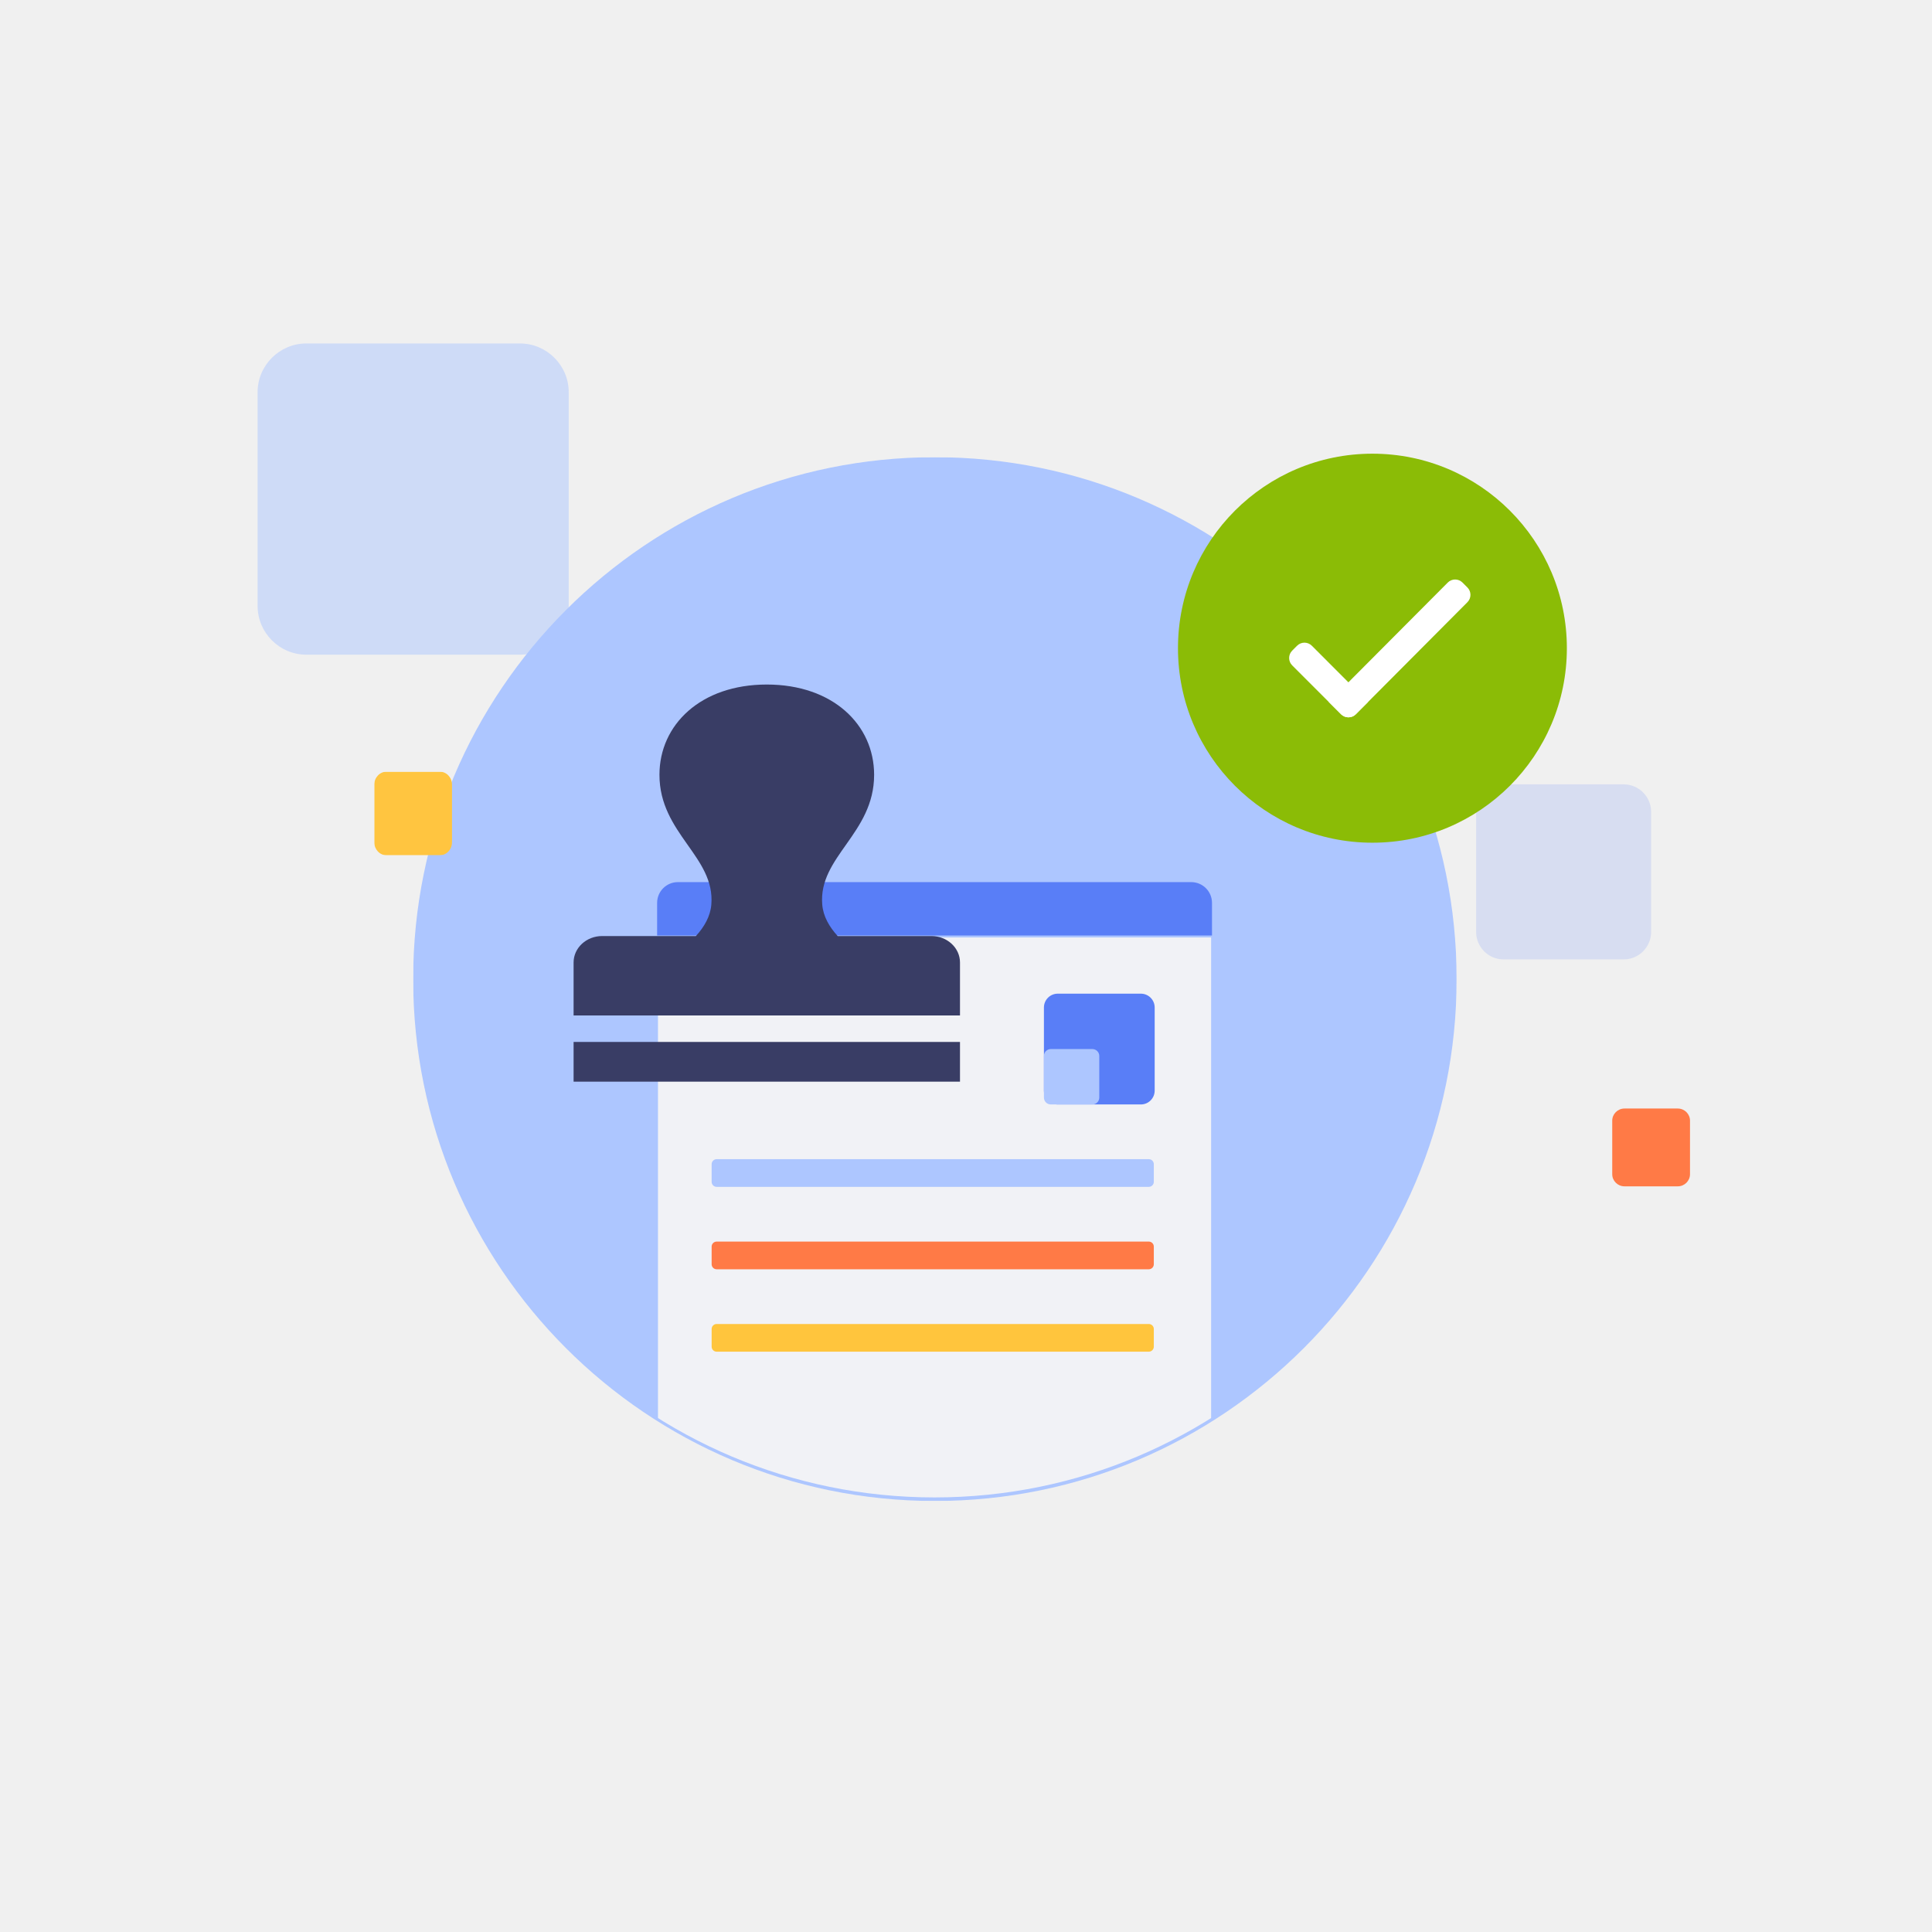
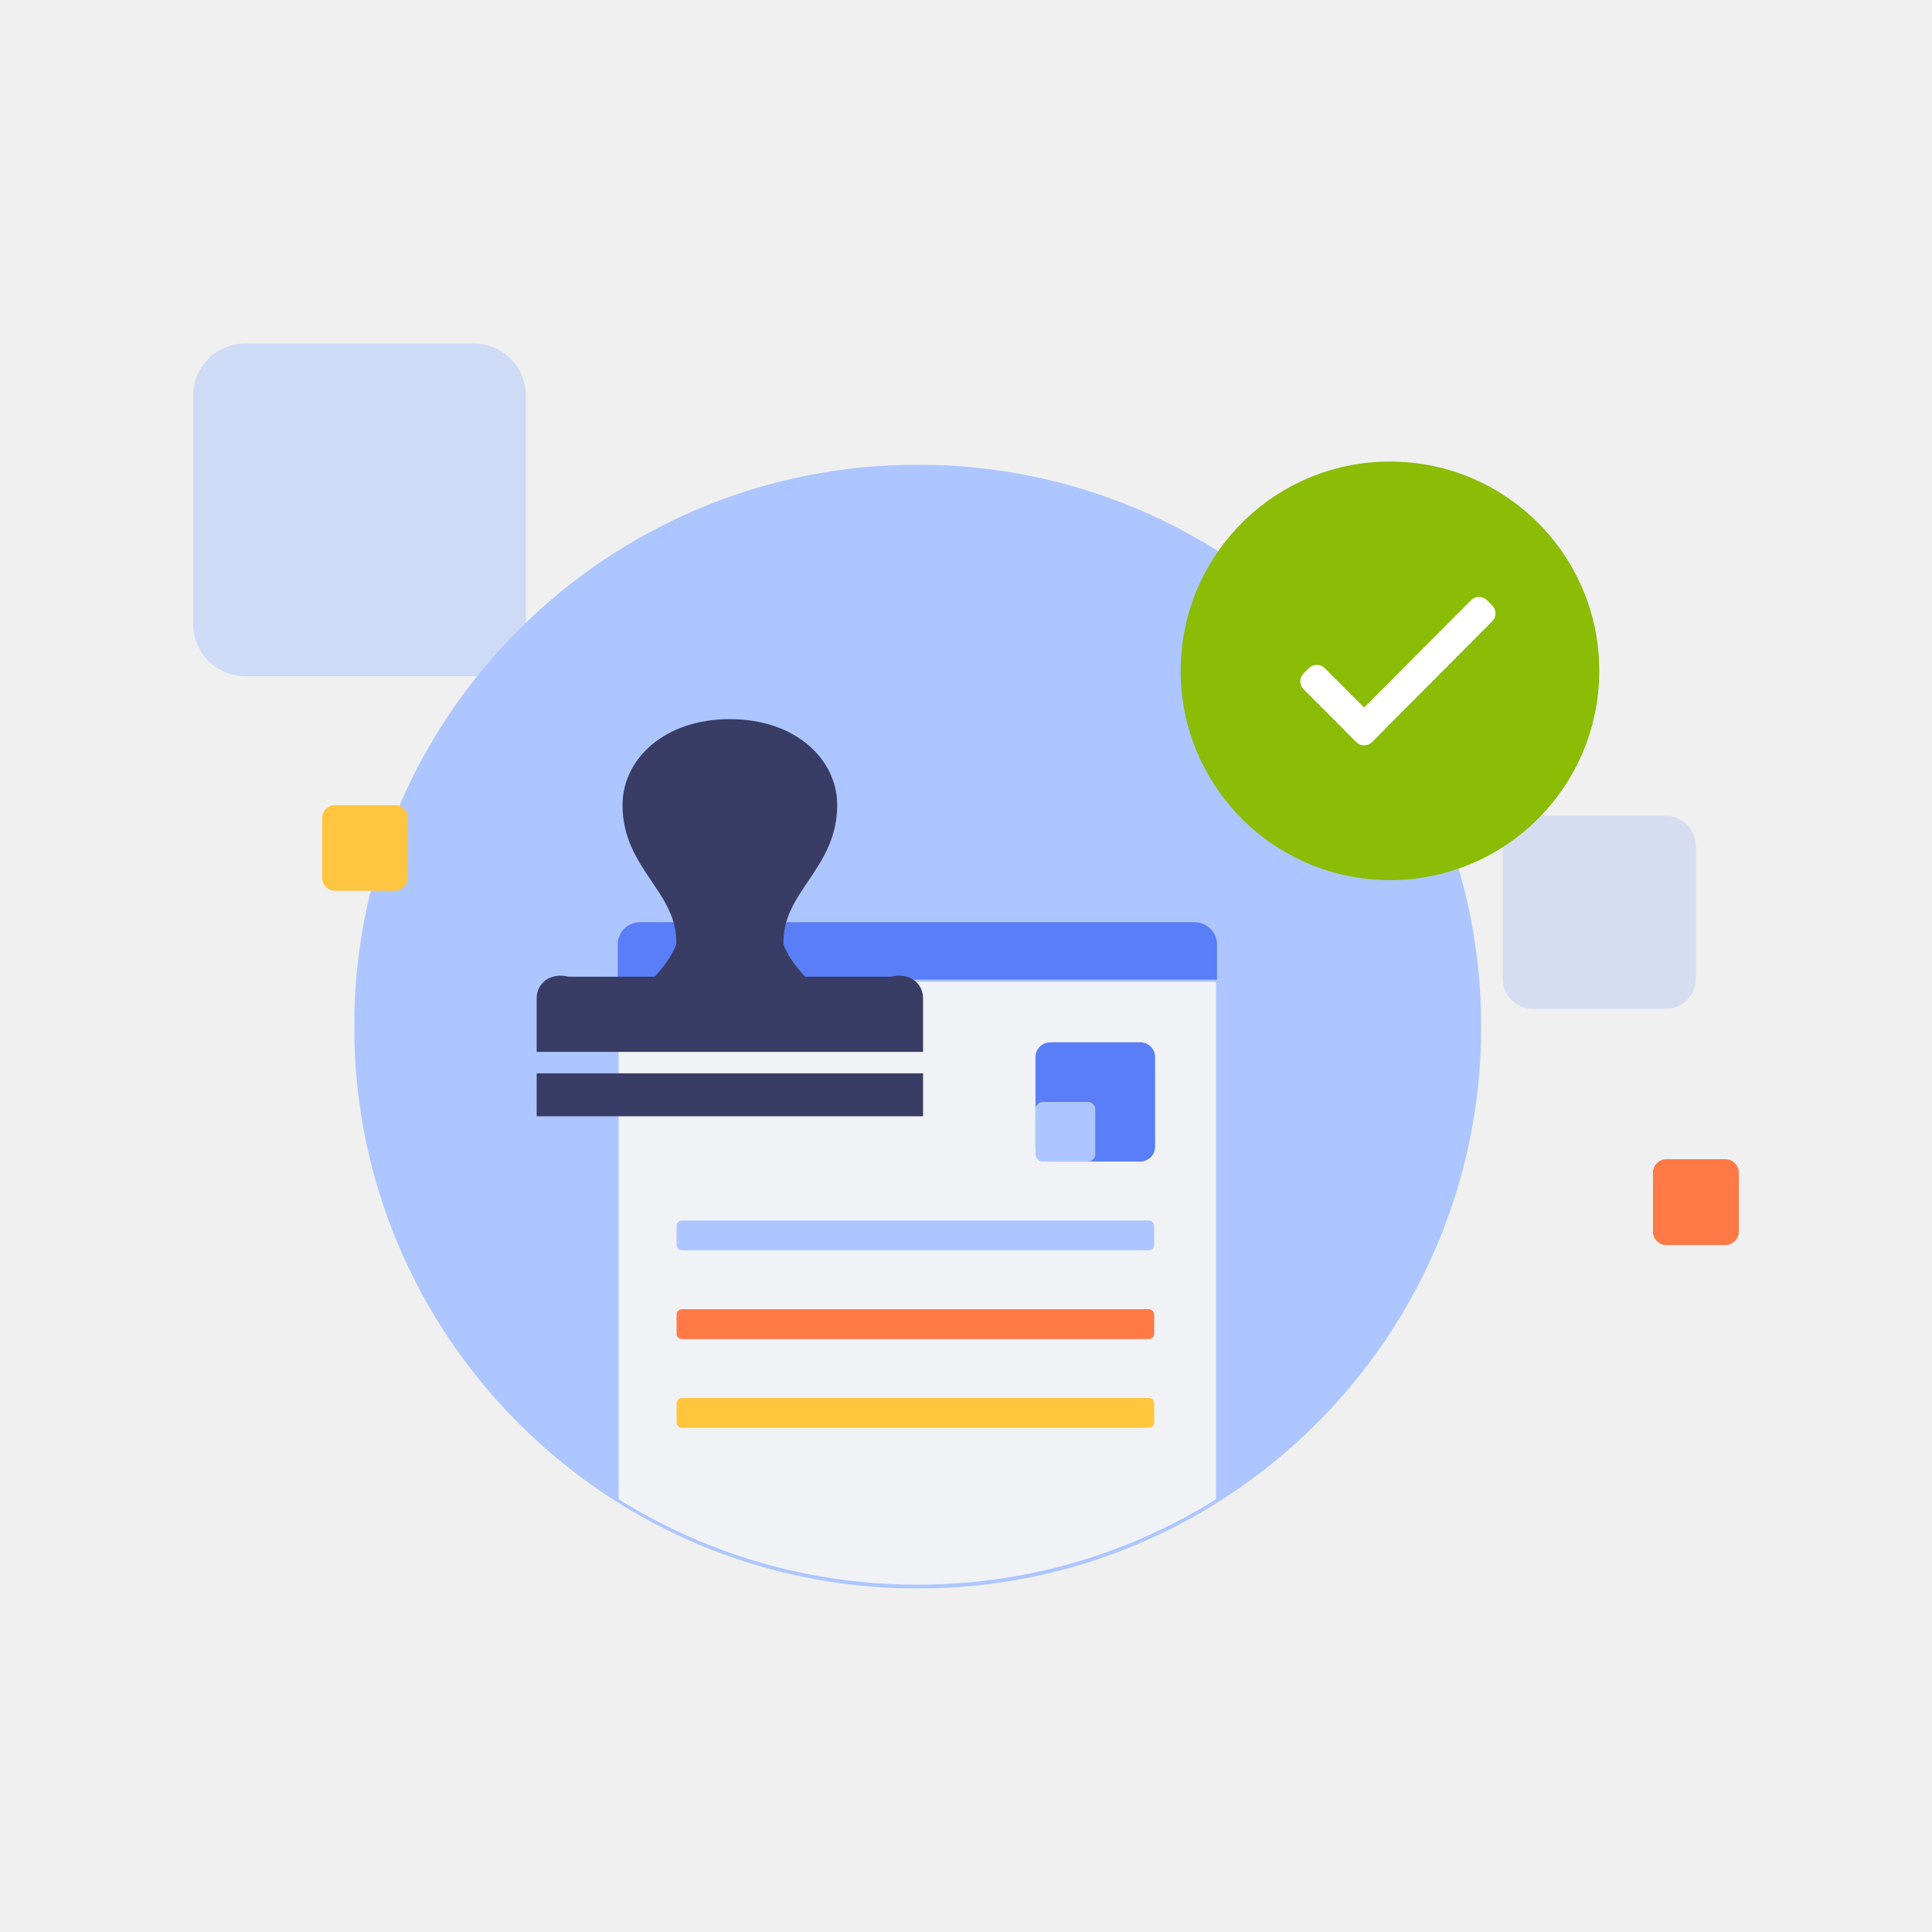
<svg xmlns="http://www.w3.org/2000/svg" xmlns:xlink="http://www.w3.org/1999/xlink" width="180px" height="180px" viewBox="0 0 180 180" version="1.1">
  <defs>
-     <polygon id="path-1" points="0 0 97.216 0 97.216 97.247 0 97.247" />
-     <path d="M48.579,0 C21.749,0 0,21.756 0,48.593 L0,48.593 C0,75.432 21.749,97.187 48.579,97.187 L48.579,97.187 C75.407,97.187 97.156,75.432 97.156,48.593 L97.156,48.593 C97.156,21.756 75.407,0 48.579,0 Z" id="path-3" />
-     <path d="M48.579,0 C21.749,0 0,21.756 0,48.593 L0,48.593 C0,75.432 21.749,97.187 48.579,97.187 L48.579,97.187 C75.407,97.187 97.156,75.432 97.156,48.593 L97.156,48.593 C97.156,21.756 75.407,0 48.579,0 Z" id="path-5" />
-     <path d="M48.579,0 C21.749,0 0,21.756 0,48.593 L0,48.593 C0,75.432 21.749,97.187 48.579,97.187 L48.579,97.187 C75.407,97.187 97.156,75.432 97.156,48.593 L97.156,48.593" id="path-7" />
-     <path d="M48.579,0 C21.749,0 0,21.756 0,48.593 C0,75.432 21.749,97.187 48.579,97.187 C75.407,97.187 97.156,75.432 97.156,48.593" id="path-9" />
-     <polygon id="path-11" points="0 0 7.246 0 7.246 7.786 0 7.786" />
-     <polygon id="path-13" points="0 4.04506753e-06 36.232 4.04506753e-06 36.232 36.244 0 36.244" />
+     <polygon id="path-1" points="0 0 105 0 105 104.707 0 104.707" />
+     <path d="M52.468,0 C23.49,0 0,23.425 0,52.32 L0,52.32 C0,81.218 23.49,104.642 52.468,104.642 L52.468,104.642 C81.445,104.642 104.936,81.218 104.936,52.32 L104.936,52.32 C104.936,23.425 81.445,0 52.468,0 Z" id="path-3" />
+     <path d="M52.468,0 C23.49,0 0,23.425 0,52.32 L0,52.32 C0,81.218 23.49,104.642 52.468,104.642 L52.468,104.642 C81.445,104.642 104.936,81.218 104.936,52.32 L104.936,52.32 C104.936,23.425 81.445,0 52.468,0 Z" id="path-5" />
+     <path d="M52.468,0 C23.49,0 0,23.425 0,52.32 L0,52.32 C0,81.218 23.49,104.642 52.468,104.642 L52.468,104.642 C81.445,104.642 104.936,81.218 104.936,52.32 L104.936,52.32" id="path-7" />
+     <path d="M52.468,0 C23.49,0 0,23.425 0,52.32 C0,81.218 23.49,104.642 52.468,104.642 C81.445,104.642 104.936,81.218 104.936,52.32" id="path-9" />
+     <polygon id="path-11" points="0 0 8 0 8 8 0 8" />
+     <polygon id="path-13" points="0 4.35267832e-06 39 4.35267832e-06 39 39 0 39" />
  </defs>
  <g id="1.通用/空状态/审核通过" stroke="none" stroke-width="1" fill="none" fill-rule="evenodd">
-     <g id="编组-8" transform="translate(24, 32)">
-       <g id="分组" transform="translate(14.49279, 10.32445)">
-         <g transform="translate(0, 0.271863)">
-           <mask id="mask-2" fill="white">
-             <use xlink:href="#path-1" />
+     <g id="编组-2" transform="translate(18, 32)">
+       <g id="编组-8">
+         <g id="分组" transform="translate(15, 11)">
+           <g transform="translate(0, 0.292717)">
+             <mask id="mask-2" fill="white">
+               <use xlink:href="#path-1" />
+             </mask>
+             <g id="Clip-2" />
+             <path d="M105.001,52.354 C105.001,81.268 81.494,104.707 52.501,104.707 C23.505,104.707 -0,81.268 -0,52.354 C-0,23.439 23.505,-0 52.501,-0 C81.494,-0 105.001,23.439 105.001,52.354" id="Fill-1" fill="#ADC6FF" mask="url(#mask-2)" />
+           </g>
+           <g id="文件">
+             <mask id="mask-4" fill="white">
+               <use xlink:href="#path-3" />
+             </mask>
+             <g id="Clip-4" />
+             <path d="M80.298,48.469 L80.298,111.427 C80.298,112.35 79.096,112.818 78.435,112.171 L74.583,107.713 L70.525,111.759 C69.717,112.565 68.408,112.573 67.59,111.777 L63.403,107.713 L59.43,111.728 C58.619,112.547 57.295,112.556 56.474,111.746 L52.38,107.713 L48.249,111.771 C47.435,112.57 46.128,112.57 45.316,111.77 L41.191,107.713 L37.079,111.759 C36.261,112.563 34.946,112.558 34.134,111.749 L30.086,107.713 L26.332,112.224 C25.673,112.877 24.637,112.412 24.637,111.485 L24.637,48.469 L80.298,48.469 Z" id="Fill-3" fill="#F1F2F6" mask="url(#mask-4)" />
+             <mask id="mask-6" fill="white">
+               <use xlink:href="#path-5" />
+             </mask>
+             <g id="Clip-6" />
+             <path d="M24.55,48.272 L80.385,48.272 L80.385,45.001 C80.385,43.85 79.449,42.918 78.295,42.918 L26.64,42.918 C25.485,42.918 24.55,43.85 24.55,45.001 L24.55,48.272 Z" id="Fill-5" fill="#597EF7" mask="url(#mask-6)" />
+             <g id="分组" mask="url(#mask-6)">
+               <mask id="mask-8" fill="white">
+                 <use xlink:href="#path-7" />
+               </mask>
+               <g id="Clip-8" />
+               <path d="M64.865,65.222 L73.225,65.222 C73.994,65.222 74.618,64.6 74.618,63.833 L74.618,55.496 C74.618,54.73 73.994,54.108 73.225,54.108 L64.865,54.108 C64.096,54.108 63.472,54.73 63.472,55.496 L63.472,63.833 C63.472,64.6 64.096,65.222 64.865,65.222" id="Fill-7" fill="#597EF7" mask="url(#mask-8)" />
+             </g>
+             <mask id="mask-10" fill="white">
+               <use xlink:href="#path-9" />
+             </mask>
+             <g id="Clip-10" />
+             <path d="M68.348,65.222 C68.732,65.222 69.044,64.911 69.044,64.528 L69.044,60.36 C69.044,59.975 68.732,59.665 68.348,59.665 L64.169,59.665 C63.784,59.665 63.472,59.975 63.472,60.36 L63.472,64.528 C63.472,64.911 63.784,65.222 64.169,65.222 L68.348,65.222 Z" id="Fill-9" fill="#ADC6FF" mask="url(#mask-10)" />
+             <path d="M30.541,73.489 L74.025,73.489 C74.305,73.489 74.53,73.263 74.53,72.984 L74.53,71.215 C74.53,70.936 74.305,70.71 74.025,70.71 L30.541,70.71 C30.263,70.71 30.035,70.936 30.035,71.215 L30.035,72.984 C30.035,73.263 30.263,73.489 30.541,73.489" id="Fill-11" fill="#ADC6FF" />
+             <path d="M30.541,81.756 L74.025,81.756 C74.305,81.756 74.53,81.53 74.53,81.251 L74.53,79.482 C74.53,79.203 74.305,78.977 74.025,78.977 L30.541,78.977 C30.263,78.977 30.035,79.203 30.035,79.482 L30.035,81.251 C30.035,81.53 30.263,81.756 30.541,81.756" id="Fill-13" fill="#FF7A46" />
+             <path d="M30.541,90.022 L74.025,90.022 C74.305,90.022 74.53,89.797 74.53,89.518 L74.53,87.749 C74.53,87.47 74.305,87.244 74.025,87.244 L30.541,87.244 C30.263,87.244 30.035,87.47 30.035,87.749 L30.035,89.518 C30.035,89.797 30.263,90.022 30.541,90.022" id="Fill-15" fill="#FFC53D" />
+           </g>
+         </g>
+         <path d="M137.183,62 L124.817,62 C123.268,62 122,60.732 122,59.183 L122,46.817 C122,45.268 123.268,44 124.817,44 L137.183,44 C138.732,44 140,45.268 140,46.817 L140,59.183 C140,60.732 138.732,62 137.183,62" id="Fill-1备份" fill="#597EF7" opacity="0.163" />
+         <g id="分组备份" transform="translate(12, 43)">
+           <mask id="mask-12" fill="white">
+             <use xlink:href="#path-11" />
+           </mask>
+           <g id="Clip-4" />
+           <path d="M6.743,8 L1.257,8 C0.566,8 0,7.439 0,6.753 L0,1.247 C0,0.561 0.566,-5.3793628e-05 1.257,-5.3793628e-05 L6.743,-5.3793628e-05 C7.434,-5.3793628e-05 8,0.561 8,1.247 L8,6.753 C8,7.439 7.434,8 6.743,8" id="Fill-3" fill="#FFC540" mask="url(#mask-12)" />
+         </g>
+         <path d="M137.257,84 C136.566,84 136,83.439 136,82.753 L136,77.247 C136,76.561 136.566,76 137.257,76 L142.743,76 C143.434,76 144,76.561 144,77.247 L144,82.753 C144,83.439 143.434,84 142.743,84 L137.257,84 Z" id="Fill-5备份" fill="#FF7A46" />
+         <path d="M4.852,31 C2.183,31 0,28.817 0,26.148 L0,4.852 C0,2.183 2.183,0 4.852,0 L26.148,0 C28.817,0 31,2.183 31,4.852 L31,26.148 C31,28.817 28.817,31 26.148,31 L4.852,31 Z" id="Fill-7备份" fill="#ADC6FF" opacity="0.497" />
+         <g id="分组备份-2" transform="translate(92, 11)">
+           <mask id="mask-14" fill="white">
+             <use xlink:href="#path-13" />
          </mask>
          <g id="Clip-2" />
-           <path d="M97.217,48.624 C97.217,75.478 75.453,97.247 48.609,97.247 C21.763,97.247 -0,75.478 -0,48.624 C-0,21.769 21.763,-0 48.609,-0 C75.453,-0 97.217,21.769 97.217,48.624" id="Fill-1" fill="#ADC6FF" mask="url(#mask-2)" />
-         </g>
-         <g id="文件">
-           <mask id="mask-4" fill="white">
-             <use xlink:href="#path-3" />
-           </mask>
-           <g id="Clip-4" />
-           <path d="M74.345,45.016 L74.345,103.488 C74.345,104.346 73.232,104.78 72.62,104.18 L69.054,100.04 L65.297,103.797 C64.549,104.545 63.337,104.553 62.579,103.814 L58.703,100.04 L55.024,103.768 C54.273,104.529 53.047,104.537 52.287,103.785 L48.497,100.04 L44.672,103.808 C43.918,104.55 42.708,104.55 41.956,103.807 L38.138,100.04 L34.33,103.797 C33.573,104.544 32.356,104.539 31.604,103.787 L27.856,100.04 L24.38,104.228 C23.77,104.836 22.81,104.404 22.81,103.542 L22.81,45.016 L74.345,45.016 Z" id="Fill-3" fill="#F1F2F6" mask="url(#mask-4)" />
-           <mask id="mask-6" fill="white">
-             <use xlink:href="#path-5" />
-           </mask>
-           <g id="Clip-6" />
-           <path d="M22.73,44.833 L74.426,44.833 L74.426,41.795 C74.426,40.726 73.559,39.86 72.491,39.86 L24.665,39.86 C23.596,39.86 22.73,40.726 22.73,41.795 L22.73,44.833 Z" id="Fill-5" fill="#597EF7" mask="url(#mask-6)" />
-           <g id="分组" mask="url(#mask-6)">
-             <mask id="mask-8" fill="white">
-               <use xlink:href="#path-7" />
-             </mask>
-             <g id="Clip-8" />
-             <path d="M60.056,60.575 L67.796,60.575 C68.509,60.575 69.086,59.998 69.086,59.285 L69.086,51.543 C69.086,50.831 68.509,50.253 67.796,50.253 L60.056,50.253 C59.344,50.253 58.767,50.831 58.767,51.543 L58.767,59.285 C58.767,59.998 59.344,60.575 60.056,60.575" id="Fill-7" fill="#597EF7" mask="url(#mask-8)" />
-           </g>
-           <mask id="mask-10" fill="white">
-             <use xlink:href="#path-9" />
-           </mask>
-           <g id="Clip-10" />
-           <path d="M63.281,60.575 C63.637,60.575 63.925,60.287 63.925,59.931 L63.925,56.059 C63.925,55.703 63.637,55.414 63.281,55.414 L59.412,55.414 C59.055,55.414 58.767,55.703 58.767,56.059 L58.767,59.931 C58.767,60.287 59.055,60.575 59.412,60.575 L63.281,60.575 Z" id="Fill-9" fill="#ADC6FF" mask="url(#mask-10)" />
-           <path d="M28.277,68.253 L68.537,68.253 C68.796,68.253 69.005,68.043 69.005,67.784 L69.005,66.141 C69.005,65.882 68.796,65.673 68.537,65.673 L28.277,65.673 C28.019,65.673 27.809,65.882 27.809,66.141 L27.809,67.784 C27.809,68.043 28.019,68.253 28.277,68.253" id="Fill-11" fill="#ADC6FF" />
-           <path d="M28.277,75.931 L68.537,75.931 C68.796,75.931 69.005,75.721 69.005,75.462 L69.005,73.819 C69.005,73.56 68.796,73.351 68.537,73.351 L28.277,73.351 C28.019,73.351 27.809,73.56 27.809,73.819 L27.809,75.462 C27.809,75.721 28.019,75.931 28.277,75.931" id="Fill-13" fill="#FF7A46" />
-           <path d="M28.277,83.609 L68.537,83.609 C68.796,83.609 69.005,83.399 69.005,83.14 L69.005,81.497 C69.005,81.238 68.796,81.029 68.537,81.029 L28.277,81.029 C28.019,81.029 27.809,81.238 27.809,81.497 L27.809,83.14 C27.809,83.399 28.019,83.609 28.277,83.609" id="Fill-15" fill="#FFC53D" />
+           <path d="M19.5,0 C8.73,0 0,8.73 0,19.5 C0,30.27 8.73,39 19.5,39 C30.27,39 39,30.27 39,19.5 C39,8.73 30.27,0 19.5,0" id="Fill-1" fill="#8BBC06" />
+           <path d="M16.358,26.124 L15.127,24.893 L27.057,12.92 C27.465,12.512 28.126,12.512 28.534,12.92 L29.026,13.412 C29.434,13.82 29.434,14.481 29.026,14.889 L17.835,26.124 C17.427,26.532 16.766,26.532 16.358,26.124" id="Fill-3" fill="#FFFFFF" />
+           <path d="M19.064,24.893 L17.833,26.124 C17.425,26.532 16.764,26.532 16.356,26.124 L11.453,21.222 C11.045,20.814 11.045,20.152 11.453,19.744 L11.946,19.252 C12.354,18.844 13.015,18.844 13.423,19.252 L19.064,24.893 Z" id="Fill-5" fill="#FFFFFF" />
        </g>
      </g>
-       <path d="M127.279,57.386 L116.079,57.386 C114.675,57.386 113.527,56.237 113.527,54.833 L113.527,43.629 C113.527,42.225 114.675,41.076 116.079,41.076 L127.279,41.076 C128.683,41.076 129.831,42.225 129.831,43.629 L129.831,54.833 C129.831,56.237 128.683,57.386 127.279,57.386" id="Fill-1备份" fill="#597EF7" opacity="0.163" />
-       <g id="分组备份" transform="translate(10.86961, 39.89777)">
-         <mask id="mask-12" fill="white">
-           <use xlink:href="#path-11" />
-         </mask>
-         <g id="Clip-4" />
-         <path d="M6.107,7.786 L1.139,7.786 C0.512,7.786 0,7.239 0,6.572 L0,1.214 C0,0.546 0.512,-5.23521666e-05 1.139,-5.23521666e-05 L6.107,-5.23521666e-05 C6.734,-5.23521666e-05 7.246,0.546 7.246,1.214 L7.246,6.572 C7.246,7.239 6.734,7.786 6.107,7.786" id="Fill-3" fill="#FFC540" mask="url(#mask-12)" />
+       <g id="编组" transform="translate(32, 35)" fill="#393D65" fill-rule="nonzero">
+         <path d="M-1.59872116e-13,33 L36,33 L36,37 L-1.59872116e-13,37 L-1.59872116e-13,33 Z M33,24 L25,24 C23.818,22.695 23.258,21.715 23,21 C22.791,16.122 28,13.97 28,8 C28,3.776 24.166,9.59232693e-14 18,9.59232693e-14 C11.833,9.59232693e-14 7.999,3.776 8,8 C7.999,13.97 13.208,16.122 13,21 C12.741,21.715 12.182,22.695 11,24 L3,24 C1.191,23.56 -1.70530257e-13,24.668 -1.70530257e-13,26 L-1.70530257e-13,31 L36,31 L36,26 C36,24.668 34.809,23.56 33,24 Z" id="形状" />
      </g>
-       <path d="M127.347,78.528 C126.721,78.528 126.208,78.02 126.208,77.398 L126.208,72.409 C126.208,71.788 126.721,71.279 127.347,71.279 L132.316,71.279 C132.942,71.279 133.454,71.788 133.454,72.409 L133.454,77.398 C133.454,78.02 132.942,78.528 132.316,78.528 L127.347,78.528 Z" id="Fill-5备份" fill="#FF7A46" />
-       <path d="M4.537,28.995 C2.042,28.995 0,26.953 0,24.457 L0,4.538 C0,2.042 2.042,0 4.537,0 L24.449,0 C26.944,0 28.986,2.042 28.986,4.538 L28.986,24.457 C28.986,26.953 26.944,28.995 24.449,28.995 L4.537,28.995 Z" id="Fill-7备份" fill="#ADC6FF" opacity="0.497" />
-       <g id="分组备份-2" transform="translate(85.74904, 10.26908)">
-         <mask id="mask-14" fill="white">
-           <use xlink:href="#path-13" />
-         </mask>
-         <g id="Clip-2" />
-         <path d="M18.116,0 C8.111,0 0,8.113 0,18.122 C0,28.13 8.111,36.244 18.116,36.244 C28.121,36.244 36.232,28.13 36.232,18.122 C36.232,8.113 28.121,0 18.116,0" id="Fill-1" fill="#8BBC06" />
-         <path d="M15.197,24.278 L14.053,23.134 L25.136,12.006 C25.515,11.627 26.13,11.627 26.509,12.006 L26.966,12.464 C27.345,12.843 27.345,13.458 26.966,13.837 L16.569,24.278 C16.19,24.657 15.576,24.657 15.197,24.278" id="Fill-3" fill="#FFFFFF" />
-         <path d="M17.711,23.134 L16.567,24.278 C16.188,24.657 15.574,24.657 15.195,24.278 L10.641,19.722 C10.262,19.343 10.262,18.728 10.641,18.349 L11.098,17.891 C11.477,17.512 12.092,17.512 12.471,17.891 L17.711,23.134 Z" id="Fill-5" fill="#FFFFFF" />
-       </g>
-     </g>
-     <g id="编组" transform="translate(53.43995, 63.77639)" fill="#393D65" fill-rule="nonzero">
-       <path d="M0,33.3 L36,33.3 L36,37 L0,37 L0,33.3 Z M33.339,23.433 L24.605,23.433 C23.818,22.573 23.258,21.598 23.167,20.506 C22.791,16.035 28,13.895 28,8.412 C28,3.755 24.166,0 18,0 C11.833,0 8,3.755 8,8.412 C8,13.895 13.208,16.036 12.833,20.506 C12.741,21.599 12.182,22.573 11.394,23.433 L2.661,23.433 C1.191,23.433 0,24.535 0,25.894 L0,30.833 L36,30.833 L36,25.894 C36,24.535 34.809,23.433 33.339,23.433 Z" id="形状" />
    </g>
  </g>
</svg>
